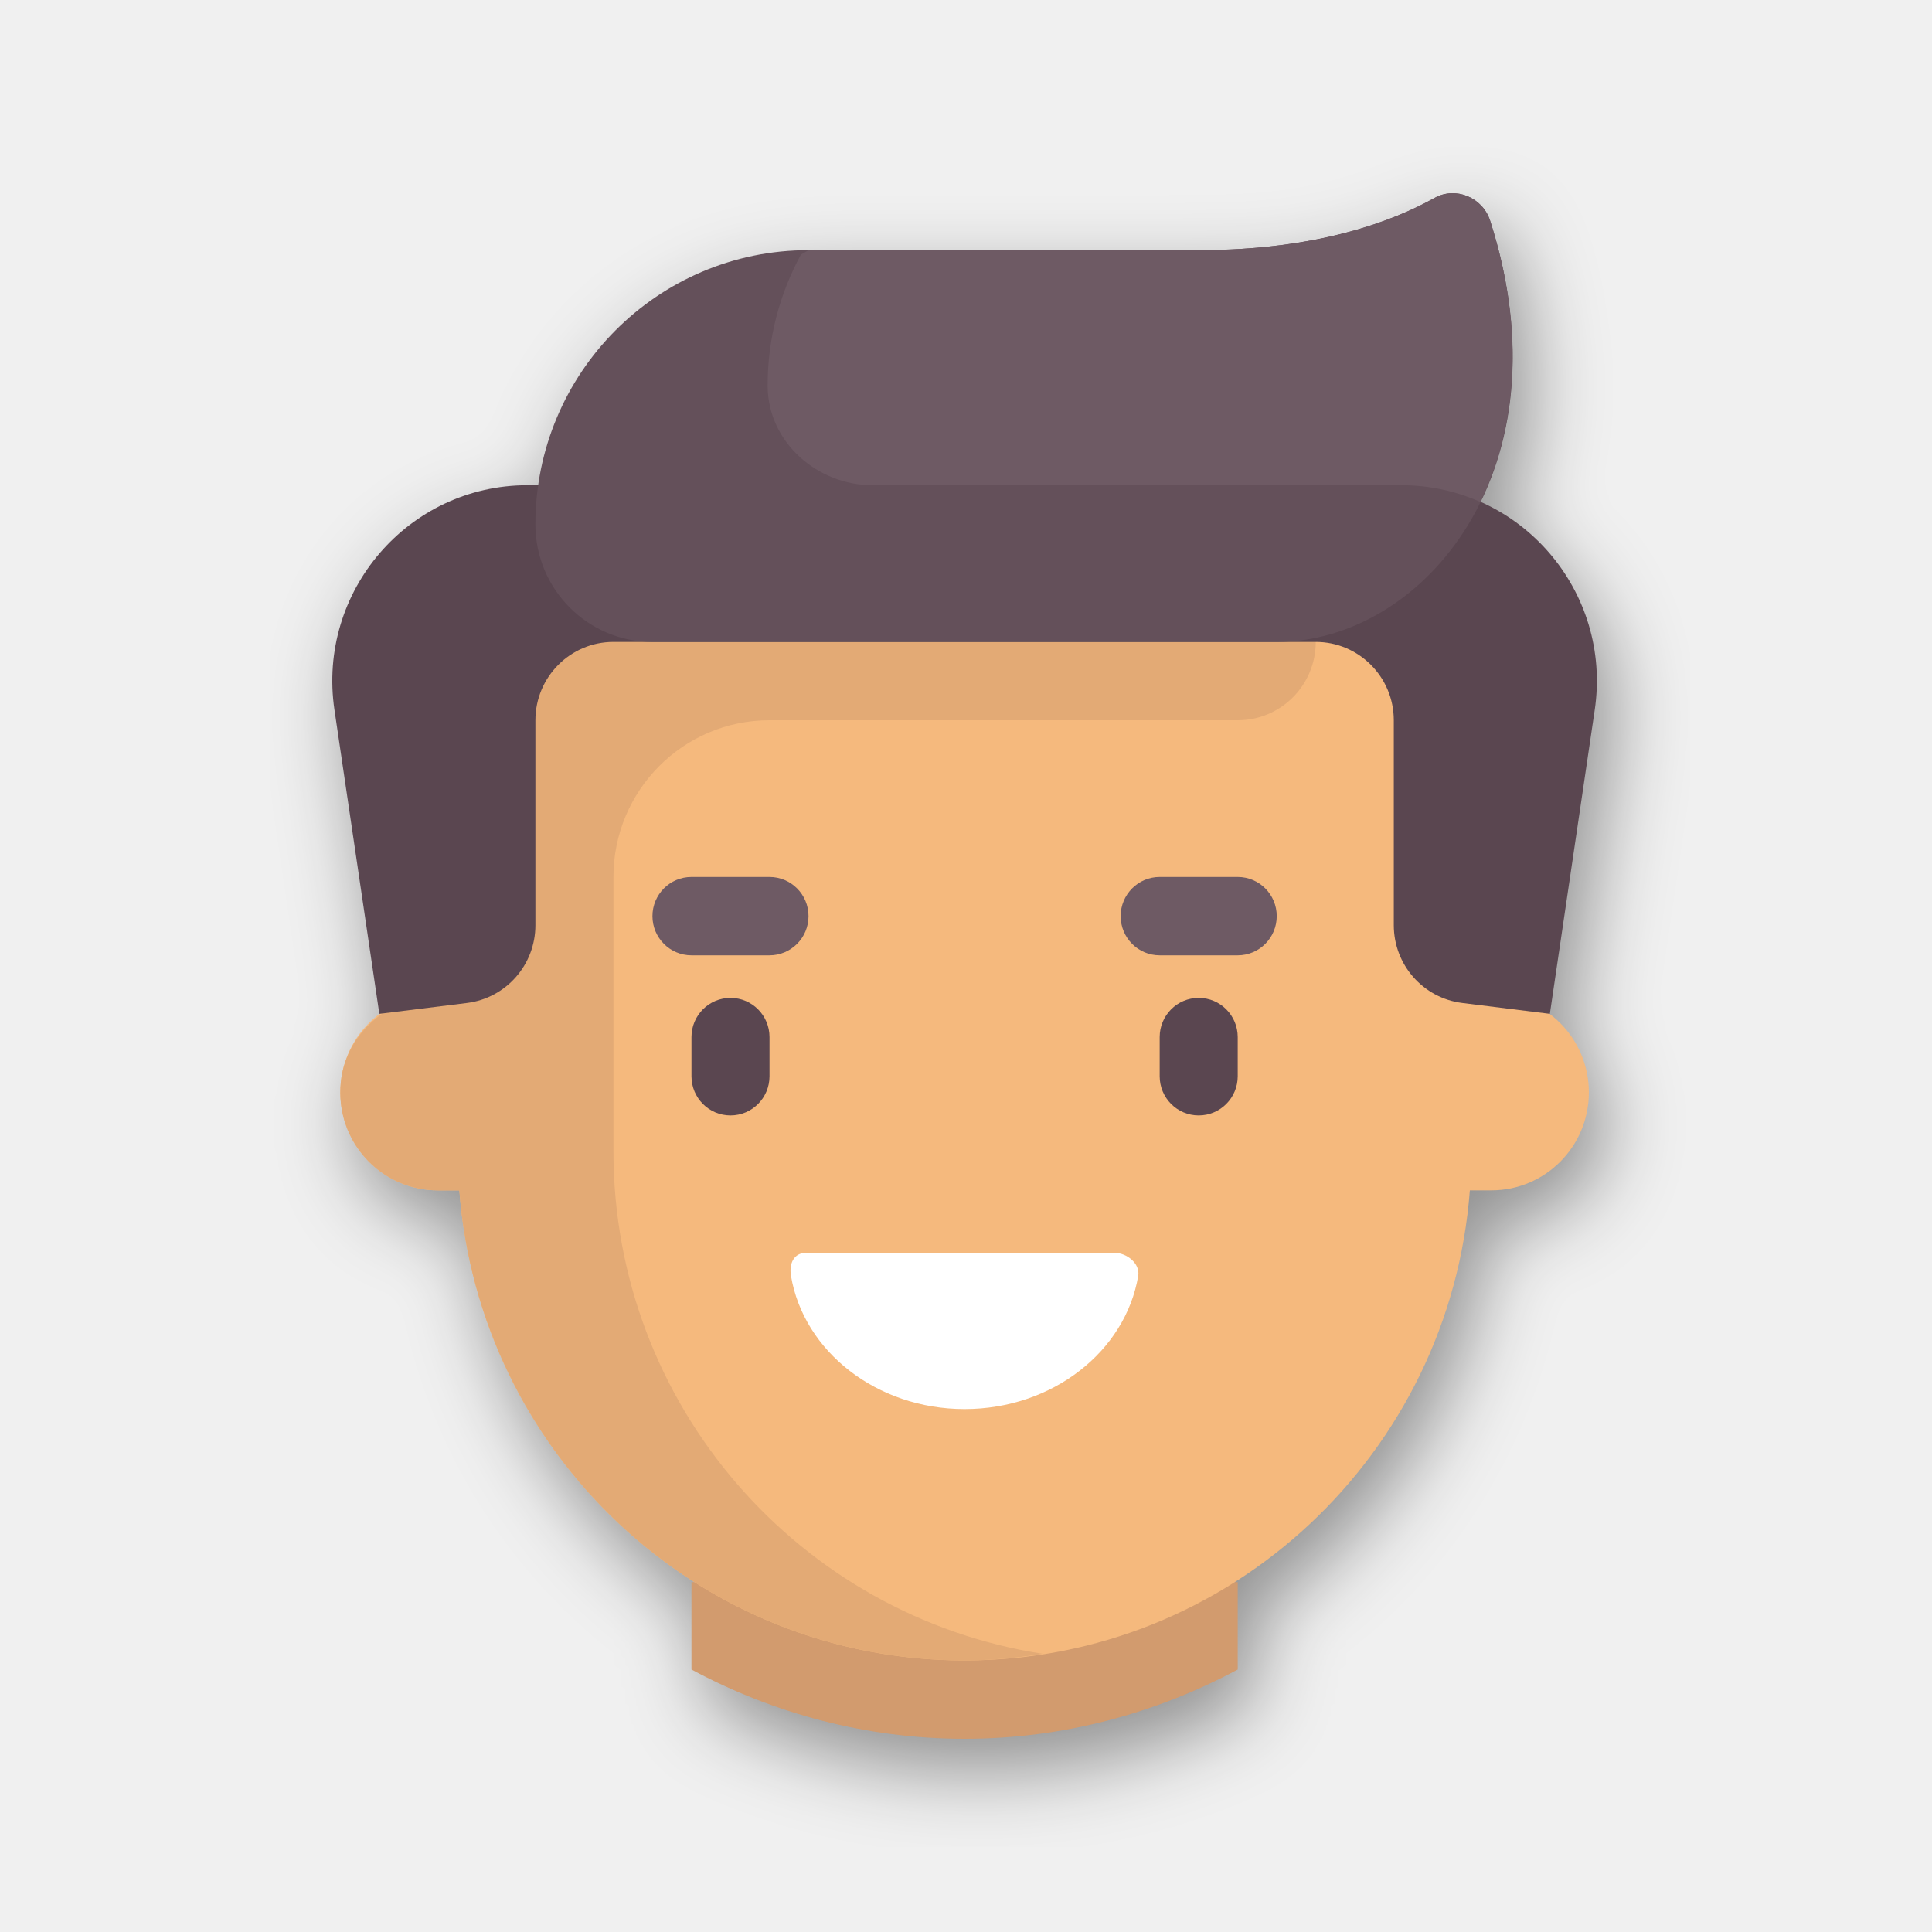
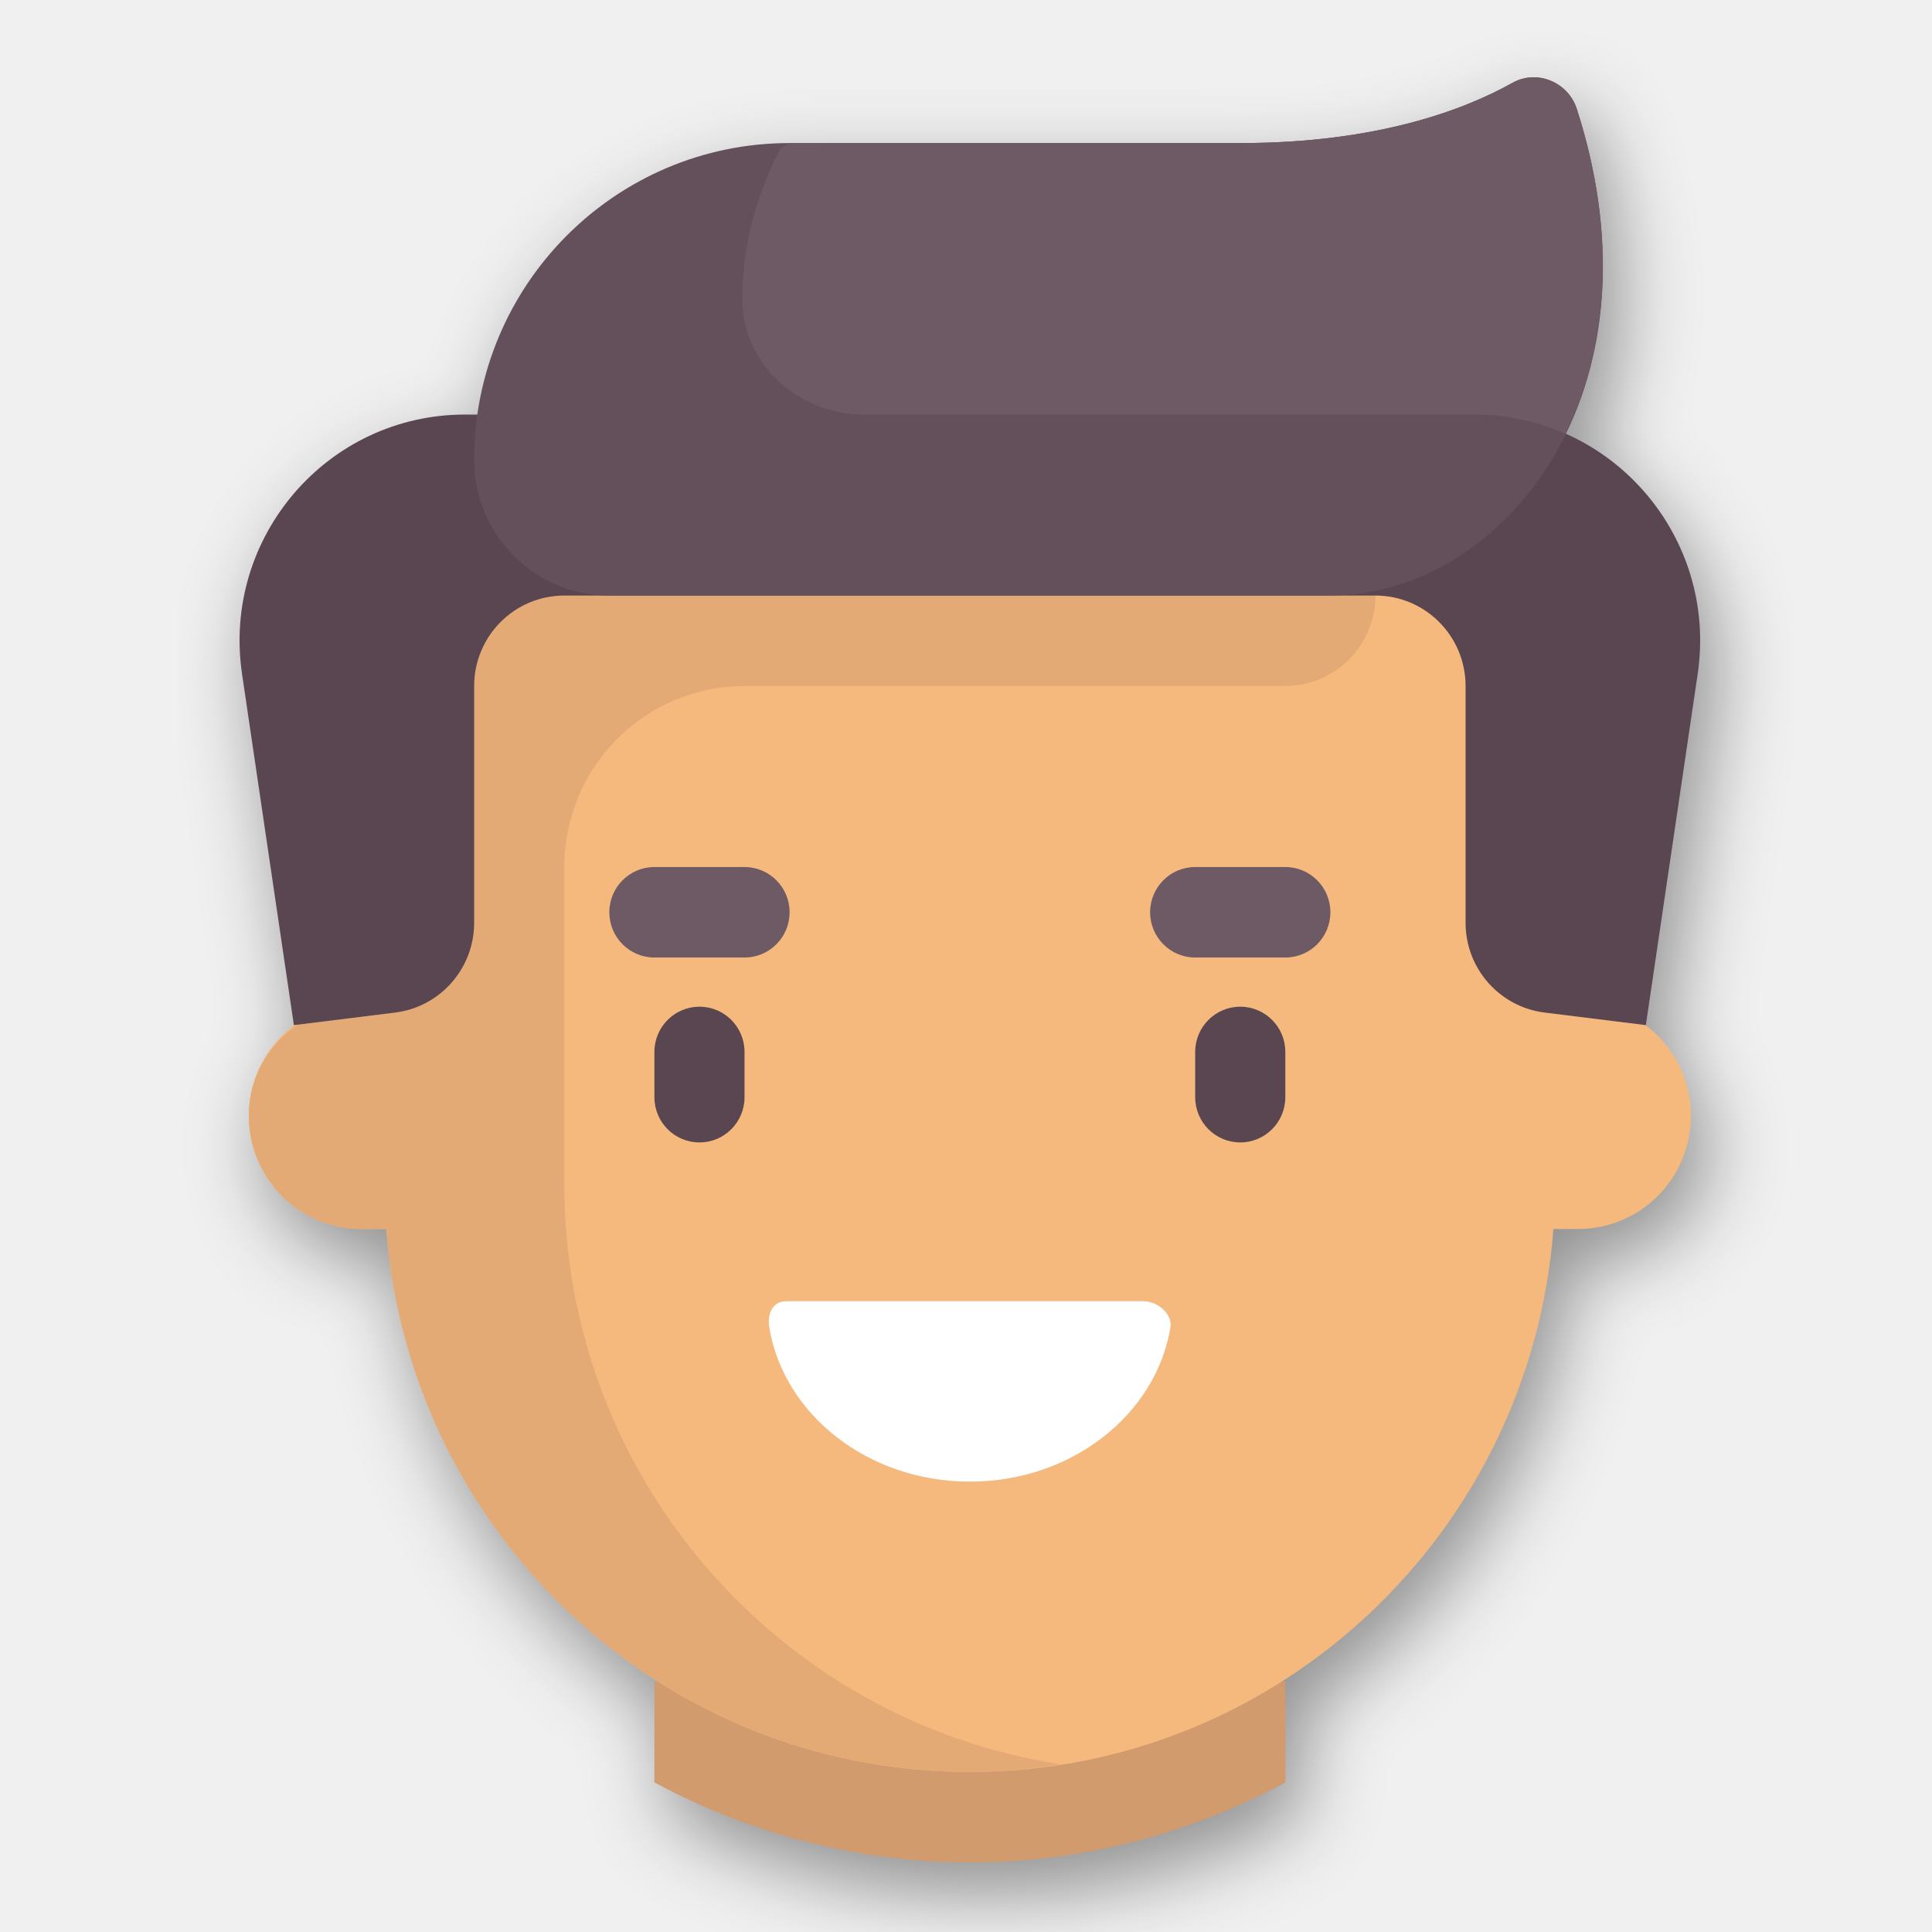
<svg xmlns="http://www.w3.org/2000/svg" width="250" height="250" viewBox="0 0 250 250" fill="none">
-   <g filter="url(#filter0_d)">
-     <path d="M89.476 216.035C100.083 221.724 112.112 225 124.818 225C137.524 225 149.553 221.724 160.16 216.035V204.724H89.476V216.035Z" fill="#D29B6E" />
-     <path d="M192.977 128.686H190.453V72.925H59.183V128.686H56.659C49.688 128.686 44.037 134.359 44.037 141.358C44.037 148.357 49.688 154.031 56.659 154.031H59.438C62.024 188.049 90.273 214.86 124.818 214.86C159.362 214.86 187.612 188.049 190.198 154.031H192.977C199.948 154.031 205.599 148.357 205.599 141.358C205.599 134.36 199.949 128.686 192.977 128.686Z" fill="#F5B97D" />
-     <path d="M170.258 83.064V72.925H59.183V128.686H57.379C50.776 128.686 44.76 133.455 44.102 140.051C43.346 147.636 49.258 154.031 56.659 154.031H59.439C62.025 188.049 90.274 214.86 124.818 214.86C128.272 214.86 131.64 214.522 134.948 214.005C103.49 209.131 79.379 181.91 79.379 148.961V113.477C79.379 102.279 88.42 93.2 99.574 93.2H160.16C165.737 93.202 170.258 88.663 170.258 83.064Z" fill="#E3AA75" />
-     <path d="M94.525 144.334C91.734 144.334 89.476 142.064 89.476 139.265V134.196C89.476 131.396 91.734 129.126 94.525 129.126C97.315 129.126 99.574 131.396 99.574 134.196V139.265C99.574 142.065 97.316 144.334 94.525 144.334Z" fill="#5A4650" />
-     <path d="M155.111 144.334C152.321 144.334 150.062 142.064 150.062 139.265V134.196C150.062 131.396 152.321 129.126 155.111 129.126C157.902 129.126 160.16 131.396 160.16 134.196V139.265C160.16 142.065 157.902 144.334 155.111 144.334Z" fill="#5A4650" />
-     <path d="M99.573 123.617H89.476C86.685 123.617 84.427 121.347 84.427 118.548C84.427 115.749 86.685 113.479 89.476 113.479H99.573C102.364 113.479 104.622 115.749 104.622 118.548C104.622 121.347 102.365 123.617 99.573 123.617Z" fill="#6E5A64" />
-     <path d="M160.16 123.617H150.062C147.272 123.617 145.013 121.347 145.013 118.548C145.013 115.749 147.272 113.479 150.062 113.479H160.16C162.95 113.479 165.209 115.749 165.209 118.548C165.209 121.347 162.95 123.617 160.16 123.617Z" fill="#6E5A64" />
-     <path d="M104.305 162.118C102.715 162.118 102.086 163.516 102.351 165.09C103.991 174.85 113.425 182.334 124.818 182.334C136.211 182.334 145.645 174.85 147.285 165.09C147.549 163.516 145.816 162.118 144.226 162.118H104.305Z" fill="white" />
-     <path d="M181.386 62.788H68.249C52.834 62.788 41.018 76.539 43.278 91.849L49.086 131.191L60.421 129.785C65.481 129.157 69.281 124.842 69.281 119.723V93.202C69.281 87.603 73.802 83.064 79.379 83.064H170.258C175.834 83.064 180.356 87.603 180.356 93.202V119.723C180.356 124.841 184.156 129.157 189.215 129.784L200.551 131.19L206.359 91.849C208.618 76.538 196.802 62.788 181.386 62.788Z" fill="#5A4650" />
-     <path d="M192.823 28.563C191.853 25.544 188.361 24.079 185.601 25.624C180.342 28.571 170.564 32.37 155.111 32.37H104.622C85.103 32.37 69.28 48.257 69.28 67.854C69.28 76.253 76.061 83.062 84.426 83.062H165.208C184.181 83.062 203.154 60.693 192.823 28.563Z" fill="#64505A" />
-     <path d="M99.335 50.044C99.412 57.231 105.752 62.788 112.911 62.788H181.386C185.019 62.788 188.441 63.574 191.537 64.943C196.136 55.569 197.493 43.076 192.817 28.546C191.85 25.542 188.361 24.08 185.616 25.619C180.359 28.568 170.578 32.374 155.111 32.374H104.622C104.307 32.56 103.949 32.77 103.634 32.956C100.904 37.989 99.333 43.746 99.333 49.881C99.334 49.934 99.335 49.989 99.335 50.044Z" fill="#6E5A64" />
+   <g clip-path="url(#clip0)">
+     <g filter="url(#filter0_d)">
+       <path d="M84.68 230.646C96.931 237.216 110.824 241 125.5 241C140.175 241 154.069 237.216 166.32 230.646V217.581H84.68V230.646Z" fill="#D29B6E" />
+       <path d="M204.223 129.757H201.308V65.354H49.692V129.757H46.776C38.724 129.757 32.197 136.31 32.197 144.394C32.197 152.478 38.724 159.031 46.776 159.031H49.986C52.973 198.322 85.601 229.288 125.5 229.288C165.398 229.288 198.026 198.322 201.013 159.031H204.223C212.275 159.031 218.802 152.478 218.802 144.394C218.802 136.311 212.275 129.757 204.223 129.757Z" fill="#F5B97D" />
+       <path d="M177.982 77.064V65.354H49.691V129.757H47.608C39.982 129.757 33.033 135.265 32.273 142.883C31.399 151.645 38.228 159.03 46.776 159.03H49.987C52.974 198.321 85.601 229.288 125.5 229.288C129.489 229.288 133.379 228.898 137.199 228.301C100.866 222.671 73.017 191.23 73.017 153.175V112.191C73.017 99.257 83.46 88.771 96.343 88.771H166.32C172.761 88.773 177.982 83.531 177.982 77.064Z" fill="#E3AA75" />
+       <path d="M90.511 147.83C87.288 147.83 84.68 145.209 84.68 141.975V136.121C84.68 132.887 87.288 130.266 90.511 130.266C93.734 130.266 96.342 132.887 96.342 136.121V141.975C96.342 145.209 93.735 147.83 90.511 147.83Z" fill="#5A4650" />
+       <path d="M160.488 147.83C157.265 147.83 154.657 145.209 154.657 141.975V136.121C154.657 132.887 157.265 130.266 160.488 130.266C163.711 130.266 166.32 132.887 166.32 136.121V141.975C166.32 145.209 163.711 147.83 160.488 147.83Z" fill="#5A4650" />
+       <path d="M96.342 123.902H84.68C81.457 123.902 78.848 121.281 78.848 118.048C78.848 114.815 81.457 112.193 84.68 112.193H96.342C99.565 112.193 102.174 114.815 102.174 118.048C102.174 121.281 99.566 123.902 96.342 123.902Z" fill="#6E5A64" />
+       <path d="M166.32 123.902H154.657C151.434 123.902 148.825 121.281 148.825 118.048C148.825 114.815 151.434 112.193 154.657 112.193H166.32C169.543 112.193 172.151 114.815 172.151 118.048C172.151 121.281 169.543 123.902 166.32 123.902Z" fill="#6E5A64" />
+       <path d="M101.807 168.371C99.971 168.371 99.245 169.986 99.55 171.804C101.444 183.076 112.341 191.721 125.5 191.721C138.658 191.721 149.555 183.076 151.449 171.804C151.754 169.986 149.752 168.371 147.916 168.371H101.807Z" fill="white" />
+       <path d="M190.836 53.645H60.163C42.358 53.645 28.71 69.528 31.321 87.211L38.029 132.651L51.121 131.027C56.965 130.302 61.355 125.318 61.355 119.406V88.774C61.355 82.306 66.576 77.064 73.017 77.064H177.983C184.424 77.064 189.645 82.306 189.645 88.774V119.405C189.645 125.317 194.035 130.302 199.879 131.026L212.971 132.65L219.679 87.21C222.289 69.527 208.641 53.645 190.836 53.645Z" fill="#5A4650" />
+       <path d="M204.046 14.115C202.924 10.629 198.891 8.936 195.705 10.721C189.63 14.124 178.337 18.512 160.488 18.512H102.173C79.629 18.512 61.353 36.861 61.353 59.496C61.353 69.197 69.186 77.061 78.847 77.061H172.15C194.064 77.061 215.977 51.225 204.046 14.115Z" fill="#64505A" />
+       <path d="M96.067 38.926C96.155 47.227 103.478 53.645 111.747 53.645H190.836C195.032 53.645 198.984 54.553 202.56 56.134C207.872 45.308 209.439 30.878 204.038 14.096C202.922 10.626 198.891 8.937 195.721 10.716C189.65 14.121 178.352 18.517 160.488 18.517H102.173C101.809 18.732 101.396 18.974 101.032 19.189C97.879 25.002 96.065 31.652 96.065 38.737C96.066 38.799 96.066 38.862 96.067 38.926Z" fill="#6E5A64" />
+     </g>
  </g>
  <defs>
-     <filter id="filter0_d" x="35" y="19" width="183.636" height="220" filterUnits="userSpaceOnUse" color-interpolation-filters="sRGB">
+     <filter id="filter0_d" x="23" y="4" width="209" height="251" filterUnits="userSpaceOnUse" color-interpolation-filters="sRGB">
      <feFlood flood-opacity="0" result="BackgroundImageFix" />
      <feColorMatrix in="SourceAlpha" type="matrix" values="0 0 0 0 0 0 0 0 0 0 0 0 0 0 0 0 0 0 127 0" />
      <feOffset dx="2" dy="4" />
      <feGaussianBlur stdDeviation="5" />
      <feColorMatrix type="matrix" values="0 0 0 0 0 0 0 0 0 0 0 0 0 0 0 0 0 0 0.4 0" />
      <feBlend mode="normal" in2="BackgroundImageFix" result="effect1_dropShadow" />
      <feBlend mode="normal" in="SourceGraphic" in2="effect1_dropShadow" result="shape" />
    </filter>
+     <clipPath id="clip0">
+       <rect width="250" height="250" fill="white" />
+     </clipPath>
  </defs>
</svg>
